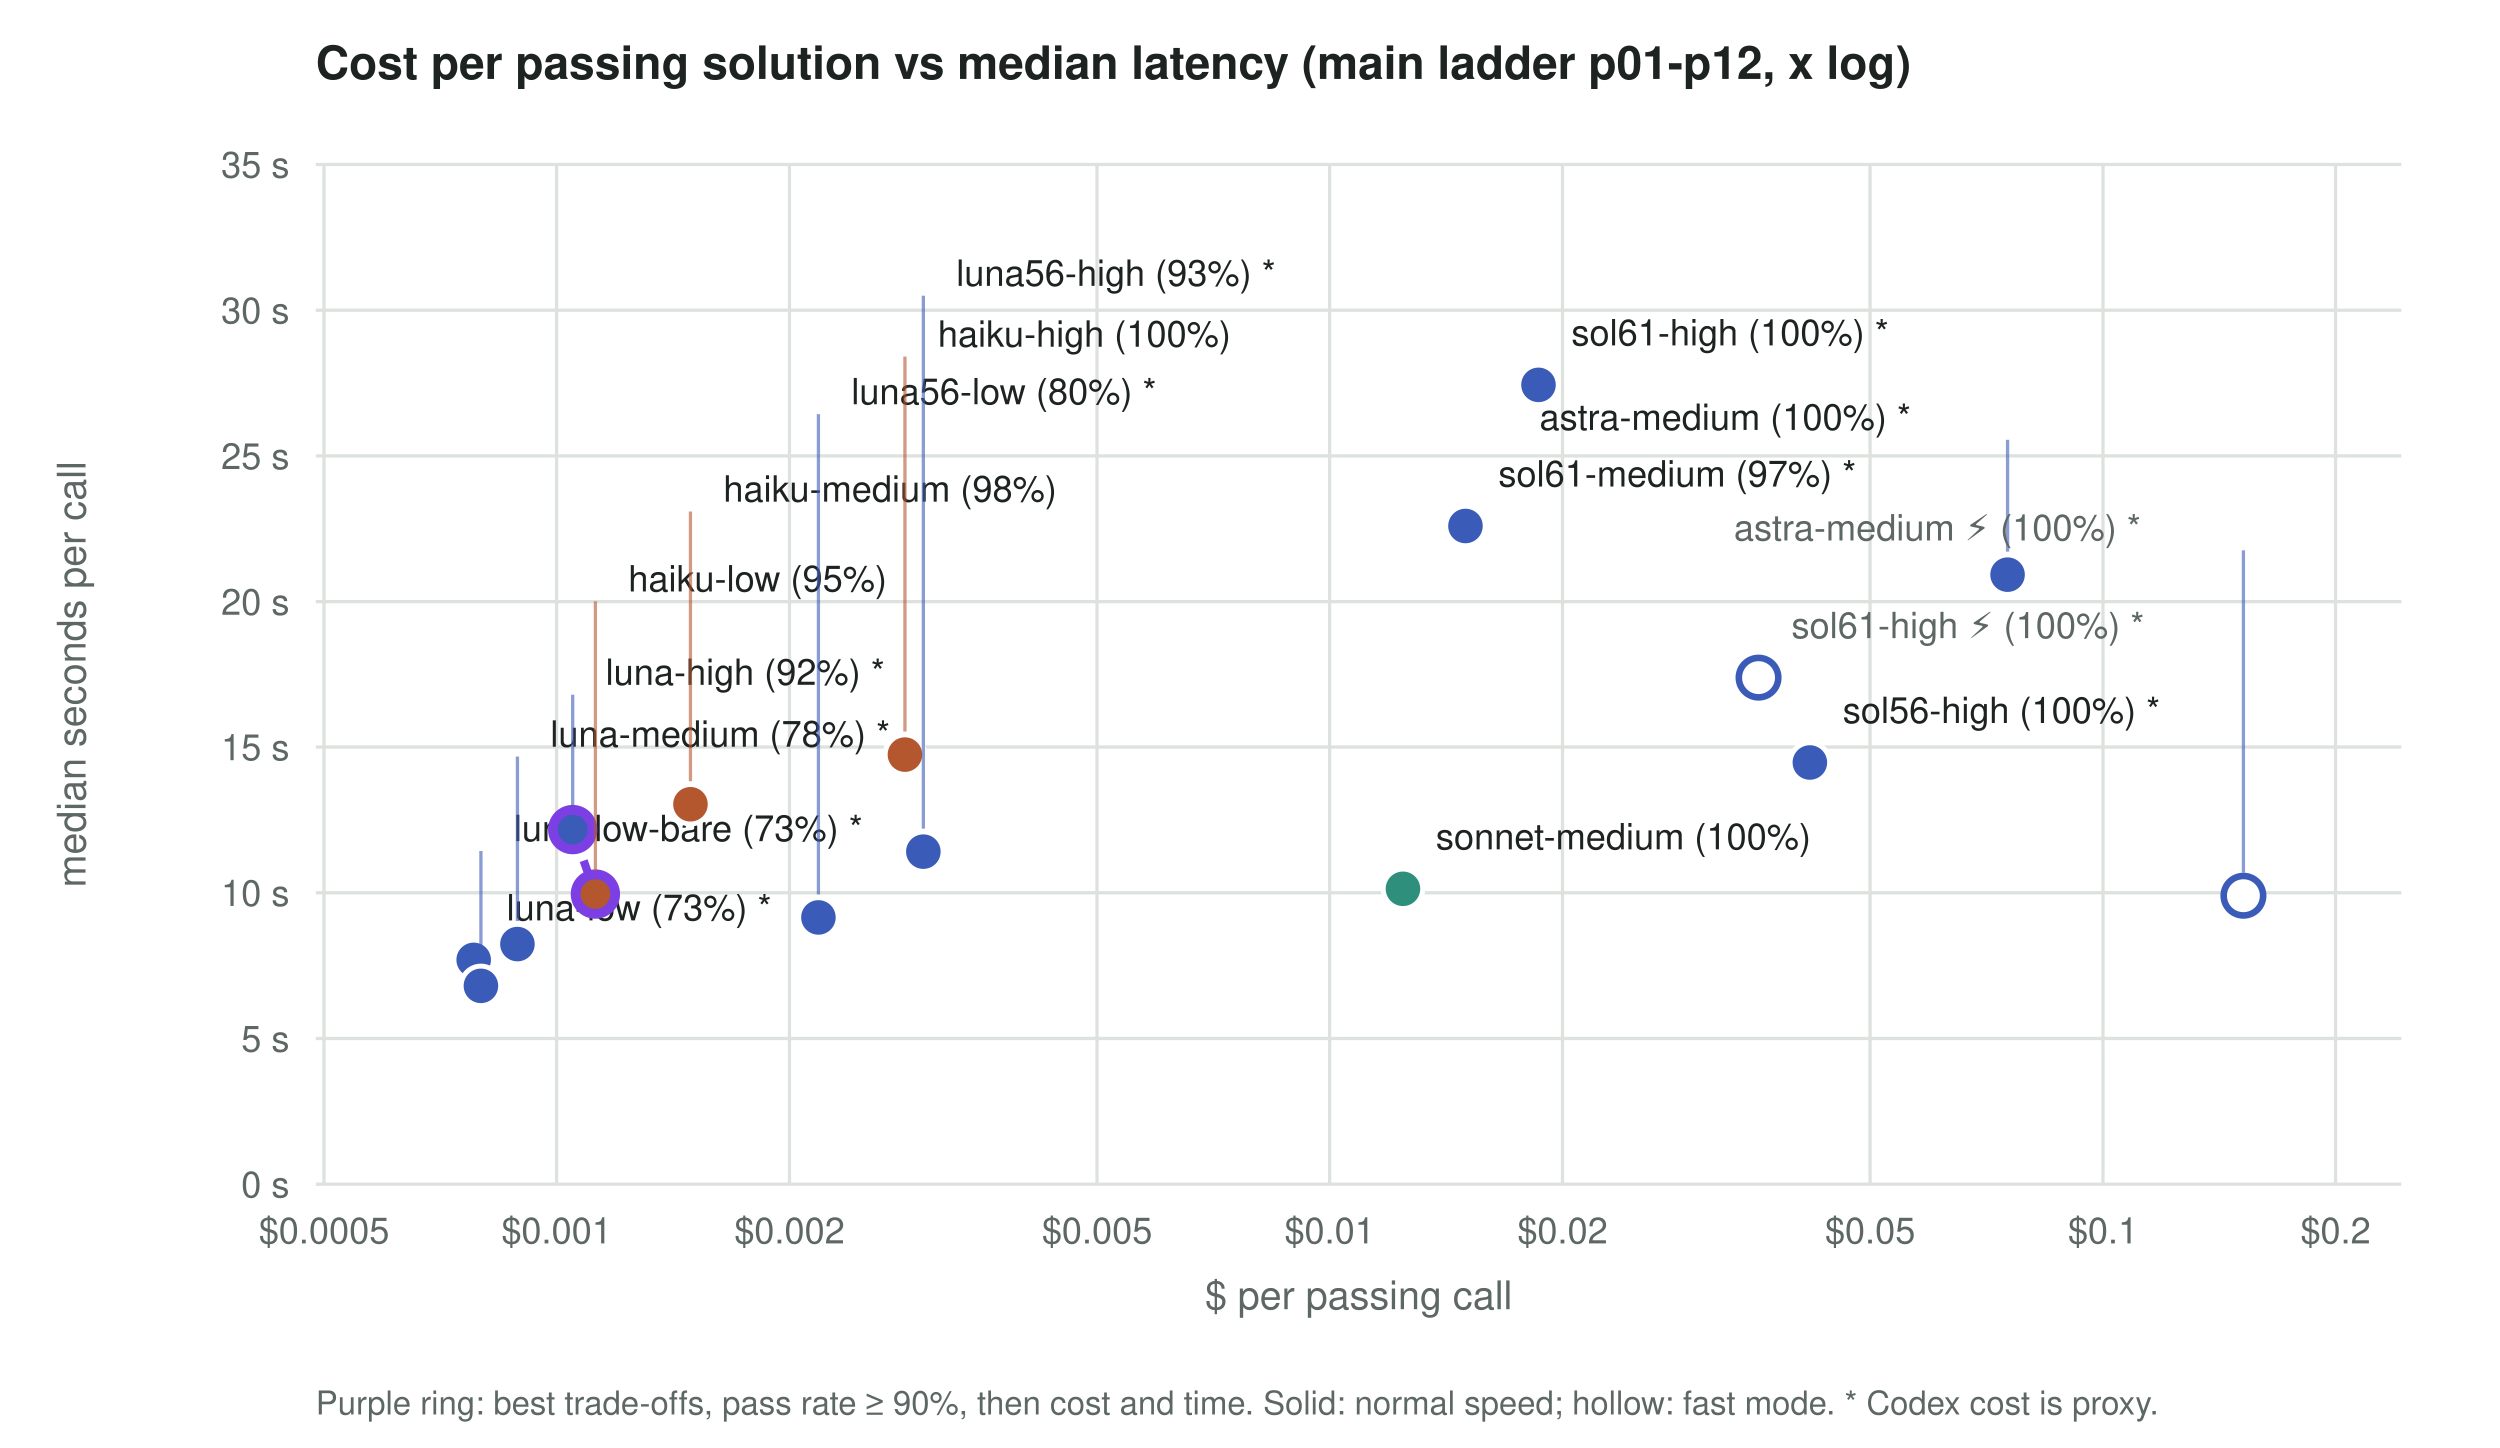
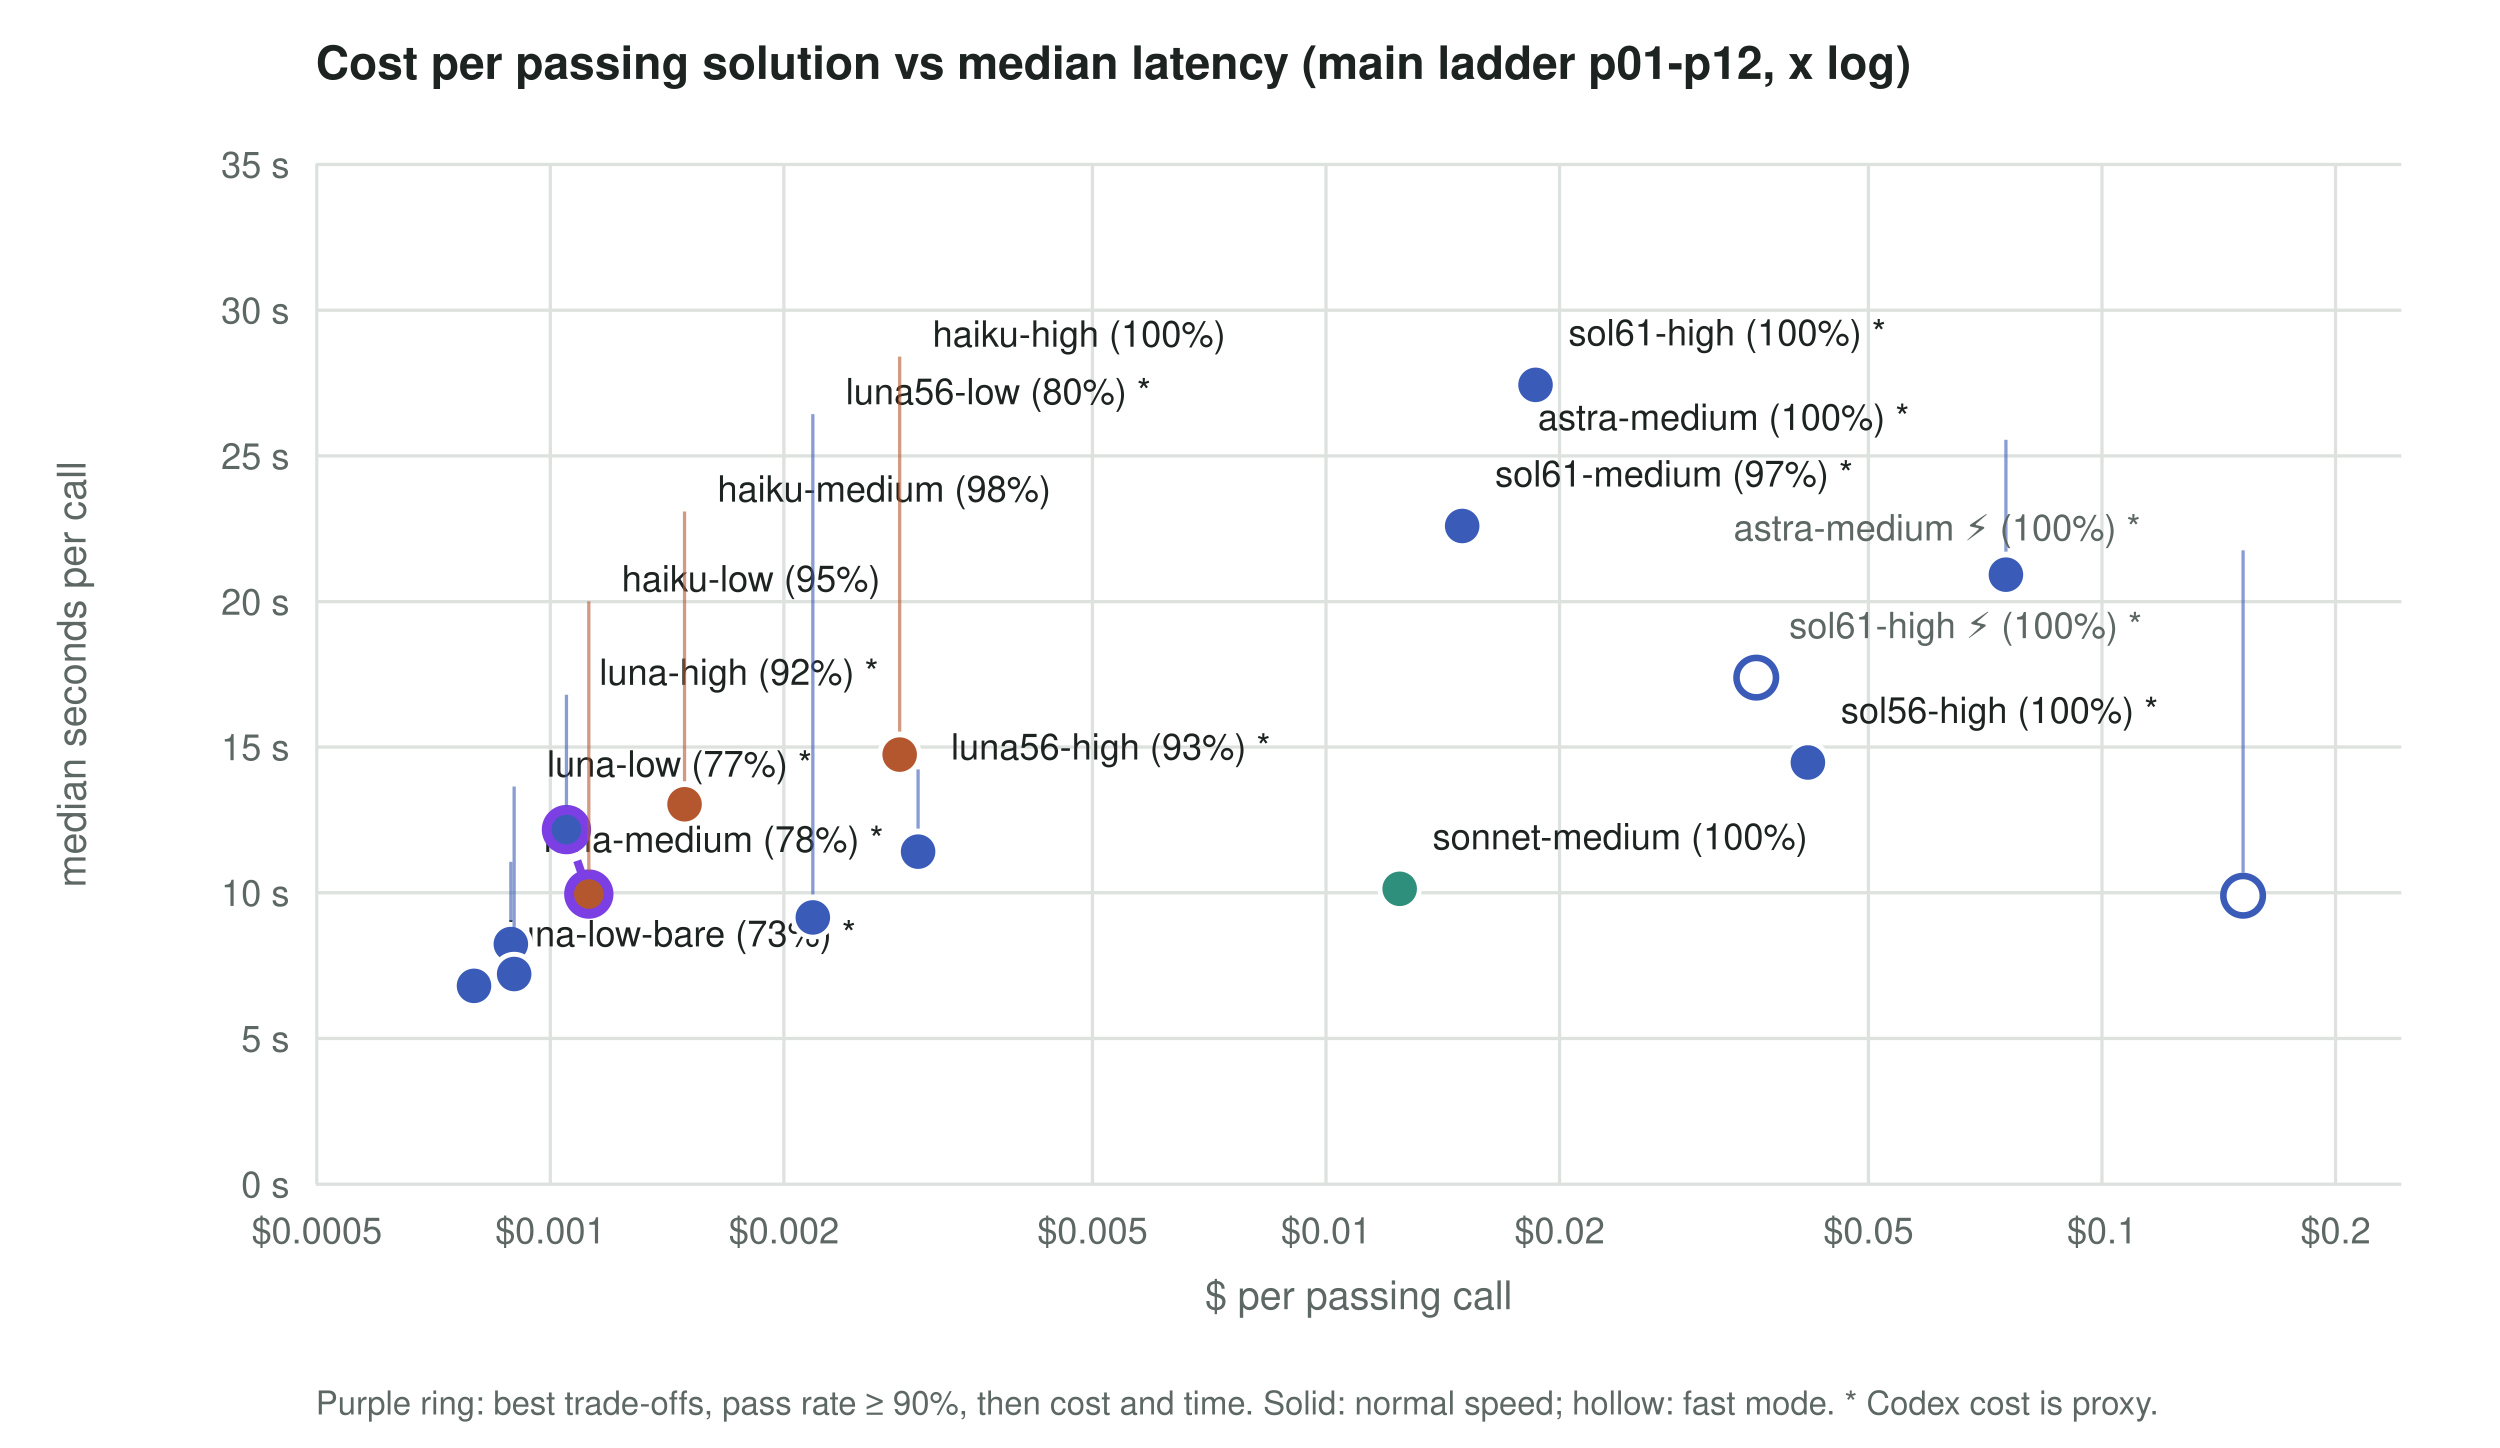
<svg xmlns="http://www.w3.org/2000/svg" viewBox="0 0 760 440" width="760" height="440" font-family="Hanken Grotesk, -apple-system, Segoe UI, Helvetica, Arial, sans-serif" font-size="12">
  <rect width="760" height="440" fill="var(--panel,#ffffff)" />
  <text x="96.0" y="24.0" font-size="14" text-anchor="start" style="fill:var(--fg,#1d2321)" font-weight="600">Cost per passing solution vs median latency (main ladder p01-p12, x log)</text>
  <line x1="96" x2="730" y1="360.0" y2="360.0" stroke="var(--line,#dde2de)" />
  <text x="88.0" y="364.0" font-size="11" text-anchor="end" style="fill:var(--muted,#5d6763)" font-weight="normal">0 s</text>
  <line x1="96" x2="730" y1="315.7" y2="315.7" stroke="var(--line,#dde2de)" />
  <text x="88.0" y="319.7" font-size="11" text-anchor="end" style="fill:var(--muted,#5d6763)" font-weight="normal">5 s</text>
  <line x1="96" x2="730" y1="271.4" y2="271.4" stroke="var(--line,#dde2de)" />
  <text x="88.0" y="275.4" font-size="11" text-anchor="end" style="fill:var(--muted,#5d6763)" font-weight="normal">10 s</text>
  <line x1="96" x2="730" y1="227.1" y2="227.1" stroke="var(--line,#dde2de)" />
  <text x="88.0" y="231.1" font-size="11" text-anchor="end" style="fill:var(--muted,#5d6763)" font-weight="normal">15 s</text>
  <line x1="96" x2="730" y1="182.9" y2="182.9" stroke="var(--line,#dde2de)" />
  <text x="88.0" y="186.9" font-size="11" text-anchor="end" style="fill:var(--muted,#5d6763)" font-weight="normal">20 s</text>
  <line x1="96" x2="730" y1="138.6" y2="138.6" stroke="var(--line,#dde2de)" />
  <text x="88.0" y="142.6" font-size="11" text-anchor="end" style="fill:var(--muted,#5d6763)" font-weight="normal">25 s</text>
  <line x1="96" x2="730" y1="94.3" y2="94.3" stroke="var(--line,#dde2de)" />
  <text x="88.0" y="98.3" font-size="11" text-anchor="end" style="fill:var(--muted,#5d6763)" font-weight="normal">30 s</text>
  <line x1="96" x2="730" y1="50.0" y2="50.0" stroke="var(--line,#dde2de)" />
  <text x="88.0" y="54.0" font-size="11" text-anchor="end" style="fill:var(--muted,#5d6763)" font-weight="normal">35 s</text>
-   <line x1="98.5" x2="98.5" y1="50" y2="360" stroke="var(--line,#dde2de)" />
-   <text x="98.5" y="378.0" font-size="11" text-anchor="middle" style="fill:var(--muted,#5d6763)" font-weight="normal">$0.0005</text>
-   <line x1="169.2" x2="169.2" y1="50" y2="360" stroke="var(--line,#dde2de)" />
-   <text x="169.2" y="378.0" font-size="11" text-anchor="middle" style="fill:var(--muted,#5d6763)" font-weight="normal">$0.001</text>
-   <line x1="240.0" x2="240.0" y1="50" y2="360" stroke="var(--line,#dde2de)" />
-   <text x="240.0" y="378.0" font-size="11" text-anchor="middle" style="fill:var(--muted,#5d6763)" font-weight="normal">$0.002</text>
-   <line x1="333.5" x2="333.5" y1="50" y2="360" stroke="var(--line,#dde2de)" />
-   <text x="333.5" y="378.0" font-size="11" text-anchor="middle" style="fill:var(--muted,#5d6763)" font-weight="normal">$0.005</text>
-   <line x1="404.2" x2="404.2" y1="50" y2="360" stroke="var(--line,#dde2de)" />
-   <text x="404.2" y="378.0" font-size="11" text-anchor="middle" style="fill:var(--muted,#5d6763)" font-weight="normal">$0.01</text>
-   <line x1="475.0" x2="475.0" y1="50" y2="360" stroke="var(--line,#dde2de)" />
-   <text x="475.0" y="378.0" font-size="11" text-anchor="middle" style="fill:var(--muted,#5d6763)" font-weight="normal">$0.02</text>
-   <line x1="568.5" x2="568.5" y1="50" y2="360" stroke="var(--line,#dde2de)" />
-   <text x="568.5" y="378.0" font-size="11" text-anchor="middle" style="fill:var(--muted,#5d6763)" font-weight="normal">$0.05</text>
-   <line x1="639.3" x2="639.3" y1="50" y2="360" stroke="var(--line,#dde2de)" />
-   <text x="639.3" y="378.0" font-size="11" text-anchor="middle" style="fill:var(--muted,#5d6763)" font-weight="normal">$0.1</text>
+   <line x1="96.3" x2="96.3" y1="50" y2="360" stroke="var(--line,#dde2de)" />
+   <text x="96.3" y="378.0" font-size="11" text-anchor="middle" style="fill:var(--muted,#5d6763)" font-weight="normal">$0.0005</text>
+   <line x1="167.3" x2="167.3" y1="50" y2="360" stroke="var(--line,#dde2de)" />
+   <text x="167.3" y="378.0" font-size="11" text-anchor="middle" style="fill:var(--muted,#5d6763)" font-weight="normal">$0.001</text>
+   <line x1="238.3" x2="238.3" y1="50" y2="360" stroke="var(--line,#dde2de)" />
+   <text x="238.3" y="378.0" font-size="11" text-anchor="middle" style="fill:var(--muted,#5d6763)" font-weight="normal">$0.002</text>
+   <line x1="332.1" x2="332.1" y1="50" y2="360" stroke="var(--line,#dde2de)" />
+   <text x="332.1" y="378.0" font-size="11" text-anchor="middle" style="fill:var(--muted,#5d6763)" font-weight="normal">$0.005</text>
+   <line x1="403.1" x2="403.1" y1="50" y2="360" stroke="var(--line,#dde2de)" />
+   <text x="403.1" y="378.0" font-size="11" text-anchor="middle" style="fill:var(--muted,#5d6763)" font-weight="normal">$0.01</text>
+   <line x1="474.1" x2="474.1" y1="50" y2="360" stroke="var(--line,#dde2de)" />
+   <text x="474.1" y="378.0" font-size="11" text-anchor="middle" style="fill:var(--muted,#5d6763)" font-weight="normal">$0.02</text>
+   <line x1="568.0" x2="568.0" y1="50" y2="360" stroke="var(--line,#dde2de)" />
+   <text x="568.0" y="378.0" font-size="11" text-anchor="middle" style="fill:var(--muted,#5d6763)" font-weight="normal">$0.05</text>
+   <line x1="639.0" x2="639.0" y1="50" y2="360" stroke="var(--line,#dde2de)" />
+   <text x="639.0" y="378.0" font-size="11" text-anchor="middle" style="fill:var(--muted,#5d6763)" font-weight="normal">$0.1</text>
  <line x1="710.0" x2="710.0" y1="50" y2="360" stroke="var(--line,#dde2de)" />
  <text x="710.0" y="378.0" font-size="11" text-anchor="middle" style="fill:var(--muted,#5d6763)" font-weight="normal">$0.2</text>
  <text x="413.0" y="398.0" font-size="12" text-anchor="middle" style="fill:var(--muted,#5d6763)" font-weight="normal">$ per passing call</text>
  <text x="26.0" y="205.0" font-size="12" text-anchor="middle" style="fill:var(--muted,#5d6763)" font-weight="normal" transform="rotate(-90 26 205.0)">median seconds per call</text>
-   <polyline points="174.1,252.2 181.0,271.8" fill="none" stroke="var(--frontier,#7b3fe4)" stroke-width="2.5" stroke-dasharray="6 4" />
-   <circle cx="144.0" cy="291.8" r="6" fill="var(--codex,#3a5bb8)" stroke="var(--panel,#ffffff)" stroke-width="1.5" />
-   <text x="154.0" y="279.8" font-size="11" text-anchor="start" style="fill:var(--fg,#1d2321)" font-weight="normal">luna-low (73%) *</text>
-   <circle cx="146.2" cy="299.7" r="6" fill="var(--codex,#3a5bb8)" stroke="var(--panel,#ffffff)" stroke-width="1.5" />
-   <line x1="146.2" x2="146.2" y1="292.7" y2="258.7" stroke="var(--codex,#3a5bb8)" stroke-width="1" opacity="0.6" />
-   <text x="156.2" y="255.7" font-size="11" text-anchor="start" style="fill:var(--fg,#1d2321)" font-weight="normal">luna-low-bare (73%) *</text>
-   <circle cx="157.3" cy="287.0" r="6" fill="var(--codex,#3a5bb8)" stroke="var(--panel,#ffffff)" stroke-width="1.5" />
-   <line x1="157.3" x2="157.3" y1="280.0" y2="230.0" stroke="var(--codex,#3a5bb8)" stroke-width="1" opacity="0.6" />
-   <text x="167.3" y="227.0" font-size="11" text-anchor="start" style="fill:var(--fg,#1d2321)" font-weight="normal">luna-medium (78%) *</text>
-   <circle cx="174.1" cy="252.2" r="6" fill="var(--codex,#3a5bb8)" stroke="var(--frontier,#7b3fe4)" stroke-width="3" />
-   <line x1="174.1" x2="174.1" y1="245.2" y2="211.2" stroke="var(--codex,#3a5bb8)" stroke-width="1" opacity="0.6" />
-   <text x="184.1" y="208.2" font-size="11" text-anchor="start" style="fill:var(--fg,#1d2321)" font-weight="normal">luna-high (92%) *</text>
-   <circle cx="181.0" cy="271.8" r="6" fill="var(--claude,#b4572e)" stroke="var(--frontier,#7b3fe4)" stroke-width="3" />
-   <line x1="181.0" x2="181.0" y1="264.8" y2="182.8" stroke="var(--claude,#b4572e)" stroke-width="1" opacity="0.6" />
-   <text x="191.0" y="179.8" font-size="11" text-anchor="start" style="fill:var(--fg,#1d2321)" font-weight="normal">haiku-low (95%)</text>
-   <circle cx="209.9" cy="244.5" r="6" fill="var(--claude,#b4572e)" stroke="var(--panel,#ffffff)" stroke-width="1.5" />
-   <line x1="209.9" x2="209.9" y1="237.5" y2="155.5" stroke="var(--claude,#b4572e)" stroke-width="1" opacity="0.6" />
-   <text x="219.9" y="152.5" font-size="11" text-anchor="start" style="fill:var(--fg,#1d2321)" font-weight="normal">haiku-medium (98%)</text>
-   <circle cx="248.8" cy="278.9" r="6" fill="var(--codex,#3a5bb8)" stroke="var(--panel,#ffffff)" stroke-width="1.5" />
-   <line x1="248.8" x2="248.8" y1="271.9" y2="125.9" stroke="var(--codex,#3a5bb8)" stroke-width="1" opacity="0.6" />
-   <text x="258.8" y="122.9" font-size="11" text-anchor="start" style="fill:var(--fg,#1d2321)" font-weight="normal">luna56-low (80%) *</text>
-   <circle cx="275.1" cy="229.4" r="6" fill="var(--claude,#b4572e)" stroke="var(--panel,#ffffff)" stroke-width="1.5" />
-   <line x1="275.1" x2="275.1" y1="222.4" y2="108.4" stroke="var(--claude,#b4572e)" stroke-width="1" opacity="0.6" />
-   <text x="285.1" y="105.4" font-size="11" text-anchor="start" style="fill:var(--fg,#1d2321)" font-weight="normal">haiku-high (100%)</text>
-   <circle cx="280.7" cy="258.9" r="6" fill="var(--codex,#3a5bb8)" stroke="var(--panel,#ffffff)" stroke-width="1.5" />
-   <line x1="280.7" x2="280.7" y1="251.9" y2="89.9" stroke="var(--codex,#3a5bb8)" stroke-width="1" opacity="0.6" />
-   <text x="290.7" y="86.9" font-size="11" text-anchor="start" style="fill:var(--fg,#1d2321)" font-weight="normal">luna56-high (93%) *</text>
-   <circle cx="426.5" cy="270.2" r="6" fill="var(--sonnet,#2f8f7d)" stroke="var(--panel,#ffffff)" stroke-width="1.5" />
-   <text x="436.5" y="258.2" font-size="11" text-anchor="start" style="fill:var(--fg,#1d2321)" font-weight="normal">sonnet-medium (100%)</text>
-   <circle cx="445.5" cy="159.9" r="6" fill="var(--codex,#3a5bb8)" stroke="var(--panel,#ffffff)" stroke-width="1.5" />
-   <text x="455.5" y="147.9" font-size="11" text-anchor="start" style="fill:var(--fg,#1d2321)" font-weight="normal">sol61-medium (97%) *</text>
-   <circle cx="467.7" cy="117.0" r="6" fill="var(--codex,#3a5bb8)" stroke="var(--panel,#ffffff)" stroke-width="1.5" />
-   <text x="477.7" y="105.0" font-size="11" text-anchor="start" style="fill:var(--fg,#1d2321)" font-weight="normal">sol61-high (100%) *</text>
-   <circle cx="534.6" cy="206.0" r="6" fill="var(--panel,#ffffff)" stroke="var(--codex,#3a5bb8)" stroke-width="2" />
-   <text x="544.6" y="194.0" font-size="11" text-anchor="start" style="fill:var(--muted,#5d6763)" font-weight="normal">sol61-high ⚡ (100%) *</text>
-   <circle cx="550.2" cy="231.8" r="6" fill="var(--codex,#3a5bb8)" stroke="var(--panel,#ffffff)" stroke-width="1.5" />
-   <text x="560.2" y="219.8" font-size="11" text-anchor="start" style="fill:var(--fg,#1d2321)" font-weight="normal">sol56-high (100%) *</text>
-   <circle cx="610.3" cy="174.7" r="6" fill="var(--codex,#3a5bb8)" stroke="var(--panel,#ffffff)" stroke-width="1.5" />
-   <line x1="610.3" x2="610.3" y1="167.7" y2="133.7" stroke="var(--codex,#3a5bb8)" stroke-width="1" opacity="0.6" />
-   <text x="468.0" y="130.7" font-size="11" text-anchor="start" style="fill:var(--fg,#1d2321)" font-weight="normal">astra-medium (100%) *</text>
-   <circle cx="682.0" cy="272.3" r="6" fill="var(--panel,#ffffff)" stroke="var(--codex,#3a5bb8)" stroke-width="2" />
-   <line x1="682.0" x2="682.0" y1="265.3" y2="167.3" stroke="var(--codex,#3a5bb8)" stroke-width="1" opacity="0.6" />
-   <text x="527.1" y="164.3" font-size="11" text-anchor="start" style="fill:var(--muted,#5d6763)" font-weight="normal">astra-medium ⚡ (100%) *</text>
+   <polyline points="172.2,252.2 179.0,271.8" fill="none" stroke="var(--frontier,#7b3fe4)" stroke-width="2.5" stroke-dasharray="6 4" />
+   <circle cx="144.1" cy="299.7" r="6" fill="var(--codex,#3a5bb8)" stroke="var(--panel,#ffffff)" stroke-width="1.5" />
+   <text x="154.1" y="287.7" font-size="11" text-anchor="start" style="fill:var(--fg,#1d2321)" font-weight="normal">luna-low-bare (73%) *</text>
+   <circle cx="155.3" cy="287.0" r="6" fill="var(--codex,#3a5bb8)" stroke="var(--panel,#ffffff)" stroke-width="1.5" />
+   <line x1="155.3" x2="155.3" y1="280.0" y2="262.0" stroke="var(--codex,#3a5bb8)" stroke-width="1" opacity="0.6" />
+   <text x="165.3" y="259.0" font-size="11" text-anchor="start" style="fill:var(--fg,#1d2321)" font-weight="normal">luna-medium (78%) *</text>
+   <circle cx="156.3" cy="296.1" r="6" fill="var(--codex,#3a5bb8)" stroke="var(--panel,#ffffff)" stroke-width="1.5" />
+   <line x1="156.3" x2="156.3" y1="289.1" y2="239.1" stroke="var(--codex,#3a5bb8)" stroke-width="1" opacity="0.6" />
+   <text x="166.3" y="236.1" font-size="11" text-anchor="start" style="fill:var(--fg,#1d2321)" font-weight="normal">luna-low (77%) *</text>
+   <circle cx="172.2" cy="252.2" r="6" fill="var(--codex,#3a5bb8)" stroke="var(--frontier,#7b3fe4)" stroke-width="3" />
+   <line x1="172.2" x2="172.2" y1="245.2" y2="211.2" stroke="var(--codex,#3a5bb8)" stroke-width="1" opacity="0.6" />
+   <text x="182.2" y="208.2" font-size="11" text-anchor="start" style="fill:var(--fg,#1d2321)" font-weight="normal">luna-high (92%) *</text>
+   <circle cx="179.0" cy="271.8" r="6" fill="var(--claude,#b4572e)" stroke="var(--frontier,#7b3fe4)" stroke-width="3" />
+   <line x1="179.0" x2="179.0" y1="264.8" y2="182.8" stroke="var(--claude,#b4572e)" stroke-width="1" opacity="0.6" />
+   <text x="189.0" y="179.8" font-size="11" text-anchor="start" style="fill:var(--fg,#1d2321)" font-weight="normal">haiku-low (95%)</text>
+   <circle cx="208.1" cy="244.5" r="6" fill="var(--claude,#b4572e)" stroke="var(--panel,#ffffff)" stroke-width="1.5" />
+   <line x1="208.1" x2="208.1" y1="237.5" y2="155.5" stroke="var(--claude,#b4572e)" stroke-width="1" opacity="0.6" />
+   <text x="218.1" y="152.5" font-size="11" text-anchor="start" style="fill:var(--fg,#1d2321)" font-weight="normal">haiku-medium (98%)</text>
+   <circle cx="247.1" cy="278.9" r="6" fill="var(--codex,#3a5bb8)" stroke="var(--panel,#ffffff)" stroke-width="1.5" />
+   <line x1="247.1" x2="247.1" y1="271.9" y2="125.9" stroke="var(--codex,#3a5bb8)" stroke-width="1" opacity="0.6" />
+   <text x="257.1" y="122.9" font-size="11" text-anchor="start" style="fill:var(--fg,#1d2321)" font-weight="normal">luna56-low (80%) *</text>
+   <circle cx="273.5" cy="229.4" r="6" fill="var(--claude,#b4572e)" stroke="var(--panel,#ffffff)" stroke-width="1.5" />
+   <line x1="273.5" x2="273.5" y1="222.4" y2="108.4" stroke="var(--claude,#b4572e)" stroke-width="1" opacity="0.6" />
+   <text x="283.5" y="105.4" font-size="11" text-anchor="start" style="fill:var(--fg,#1d2321)" font-weight="normal">haiku-high (100%)</text>
+   <circle cx="279.1" cy="258.9" r="6" fill="var(--codex,#3a5bb8)" stroke="var(--panel,#ffffff)" stroke-width="1.5" />
+   <line x1="279.1" x2="279.1" y1="251.9" y2="233.9" stroke="var(--codex,#3a5bb8)" stroke-width="1" opacity="0.6" />
+   <text x="289.1" y="230.9" font-size="11" text-anchor="start" style="fill:var(--fg,#1d2321)" font-weight="normal">luna56-high (93%) *</text>
+   <circle cx="425.5" cy="270.2" r="6" fill="var(--sonnet,#2f8f7d)" stroke="var(--panel,#ffffff)" stroke-width="1.5" />
+   <text x="435.5" y="258.2" font-size="11" text-anchor="start" style="fill:var(--fg,#1d2321)" font-weight="normal">sonnet-medium (100%)</text>
+   <circle cx="444.5" cy="159.9" r="6" fill="var(--codex,#3a5bb8)" stroke="var(--panel,#ffffff)" stroke-width="1.5" />
+   <text x="454.5" y="147.9" font-size="11" text-anchor="start" style="fill:var(--fg,#1d2321)" font-weight="normal">sol61-medium (97%) *</text>
+   <circle cx="466.8" cy="117.0" r="6" fill="var(--codex,#3a5bb8)" stroke="var(--panel,#ffffff)" stroke-width="1.5" />
+   <text x="476.8" y="105.0" font-size="11" text-anchor="start" style="fill:var(--fg,#1d2321)" font-weight="normal">sol61-high (100%) *</text>
+   <circle cx="533.9" cy="206.0" r="6" fill="var(--panel,#ffffff)" stroke="var(--codex,#3a5bb8)" stroke-width="2" />
+   <text x="543.9" y="194.0" font-size="11" text-anchor="start" style="fill:var(--muted,#5d6763)" font-weight="normal">sol61-high ⚡ (100%) *</text>
+   <circle cx="549.6" cy="231.8" r="6" fill="var(--codex,#3a5bb8)" stroke="var(--panel,#ffffff)" stroke-width="1.5" />
+   <text x="559.6" y="219.8" font-size="11" text-anchor="start" style="fill:var(--fg,#1d2321)" font-weight="normal">sol56-high (100%) *</text>
+   <circle cx="609.8" cy="174.7" r="6" fill="var(--codex,#3a5bb8)" stroke="var(--panel,#ffffff)" stroke-width="1.5" />
+   <line x1="609.8" x2="609.8" y1="167.7" y2="133.7" stroke="var(--codex,#3a5bb8)" stroke-width="1" opacity="0.6" />
+   <text x="467.5" y="130.7" font-size="11" text-anchor="start" style="fill:var(--fg,#1d2321)" font-weight="normal">astra-medium (100%) *</text>
+   <circle cx="681.9" cy="272.3" r="6" fill="var(--panel,#ffffff)" stroke="var(--codex,#3a5bb8)" stroke-width="2" />
+   <line x1="681.9" x2="681.9" y1="265.3" y2="167.3" stroke="var(--codex,#3a5bb8)" stroke-width="1" opacity="0.6" />
+   <text x="527.0" y="164.3" font-size="11" text-anchor="start" style="fill:var(--muted,#5d6763)" font-weight="normal">astra-medium ⚡ (100%) *</text>
  <text x="96.0" y="430.0" font-size="10" text-anchor="start" style="fill:var(--muted,#5d6763)" font-weight="normal">Purple ring: best trade-offs, pass rate ≥ 90%, then cost and time. Solid: normal speed; hollow: fast mode. * Codex cost is proxy.</text>
</svg>
